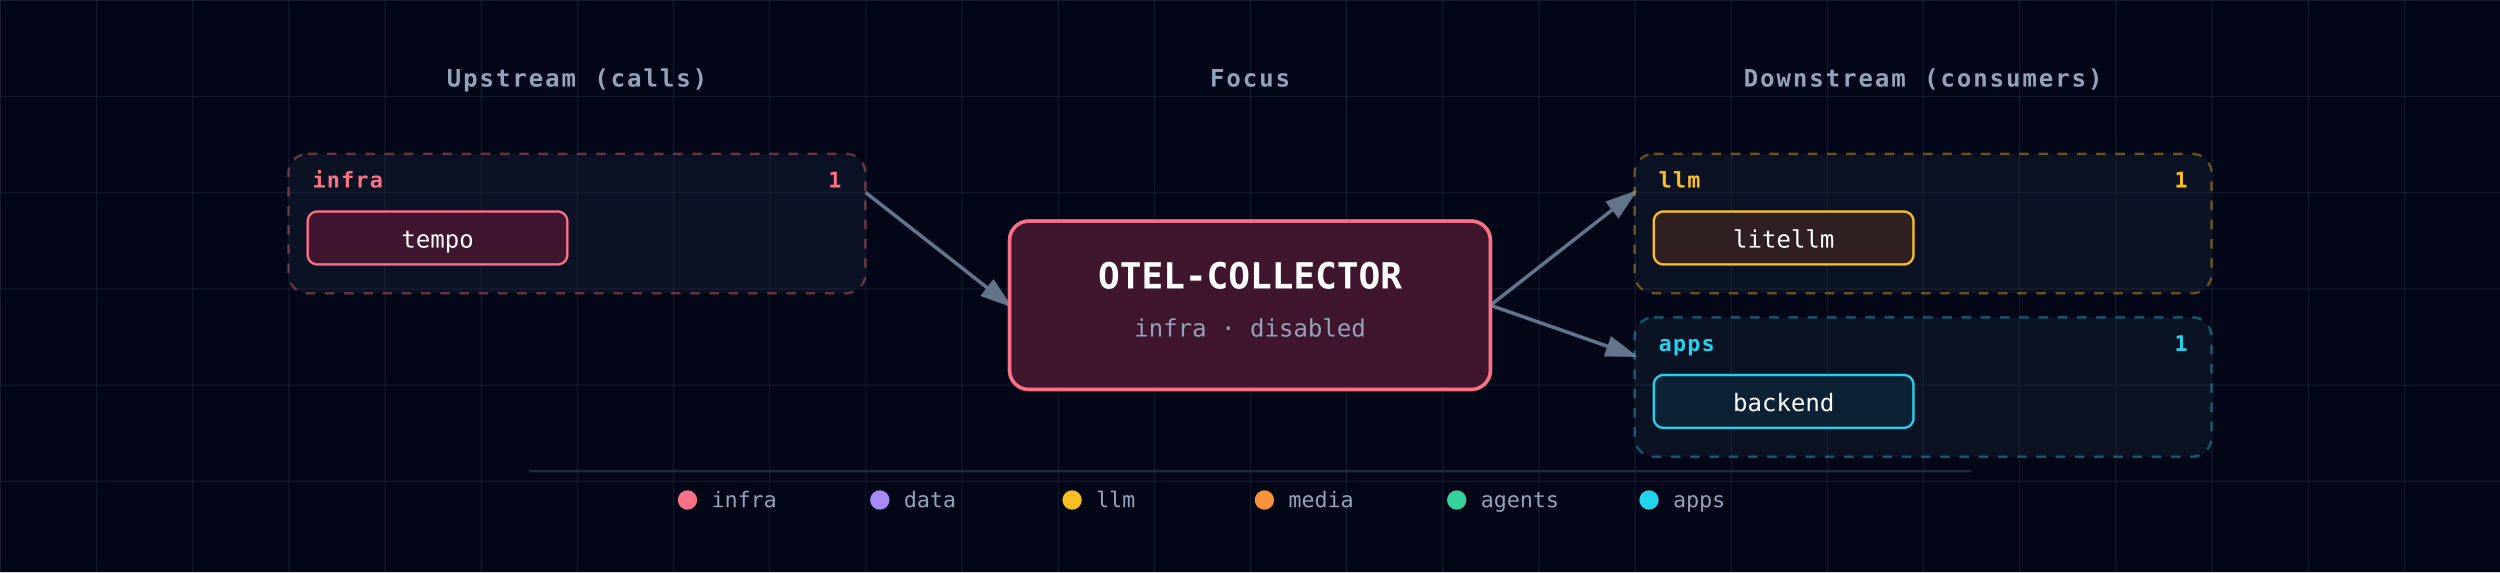
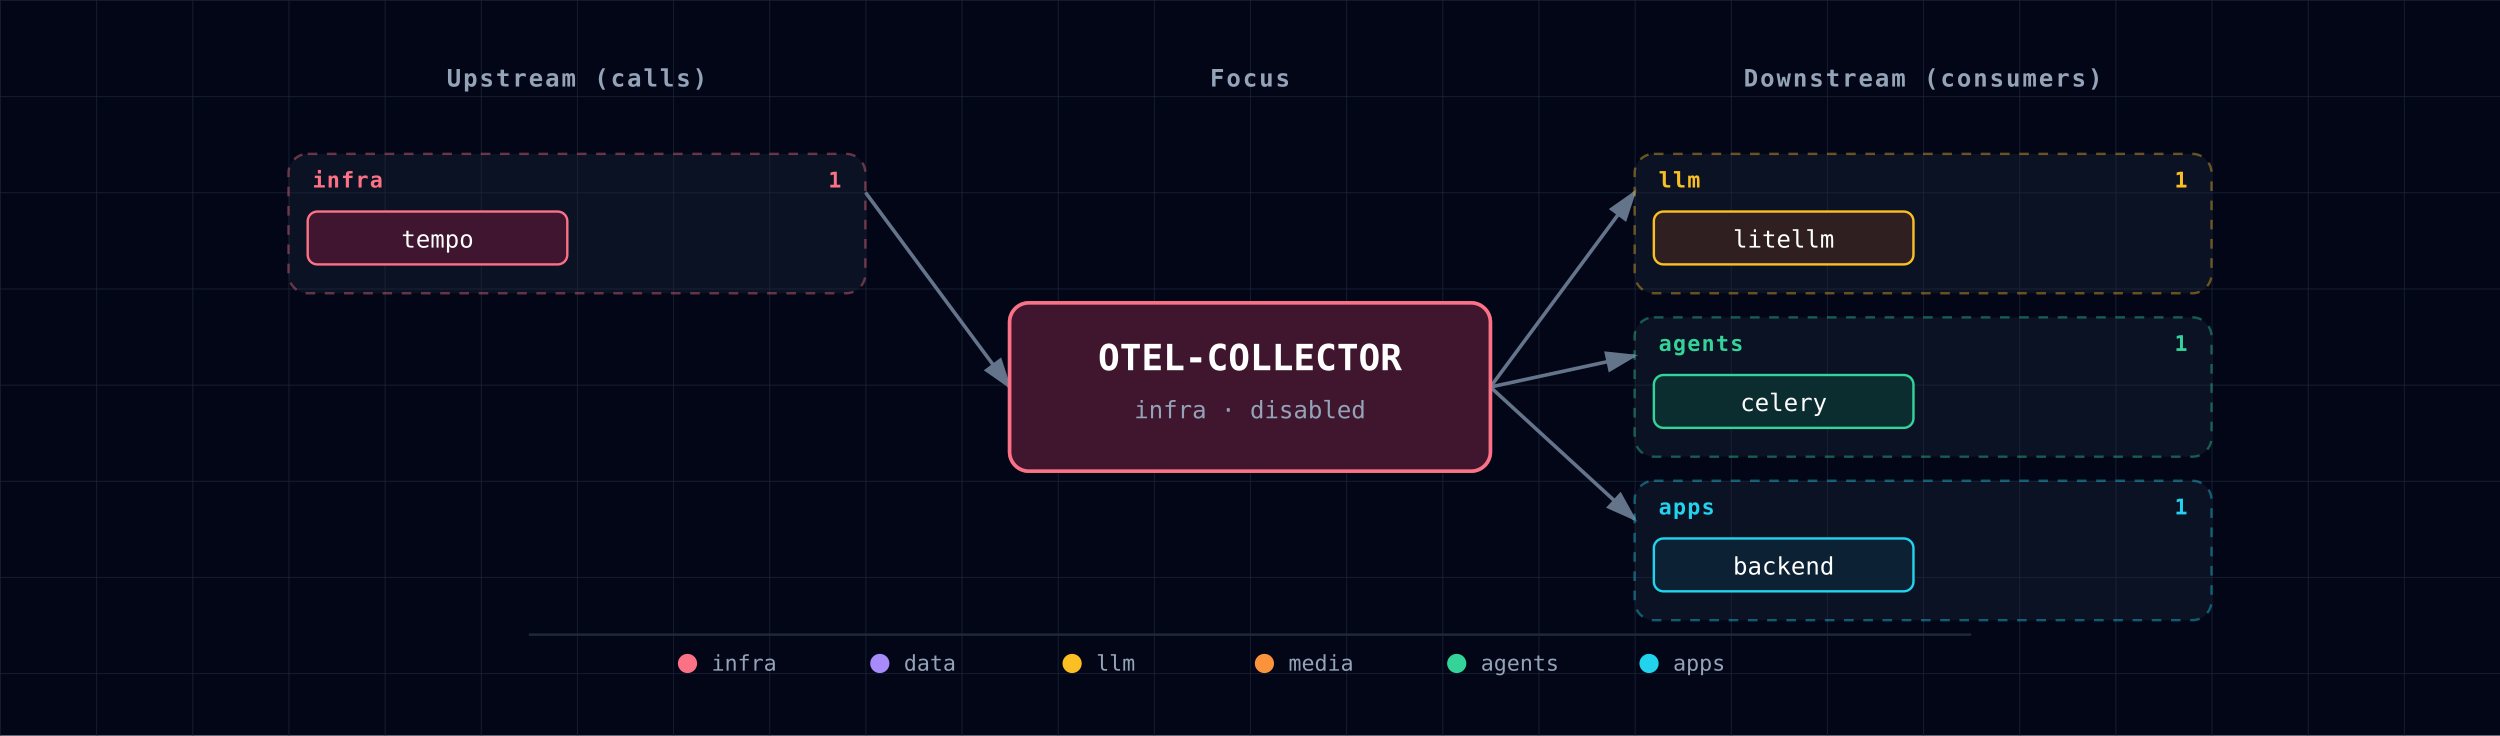
- <svg xmlns="http://www.w3.org/2000/svg" viewBox="0 0 1040 238" font-family="'JetBrains Mono', 'Fira Code', Menlo, Consolas, monospace">
+ <svg xmlns="http://www.w3.org/2000/svg" viewBox="0 0 1040 306" font-family="'JetBrains Mono', 'Fira Code', Menlo, Consolas, monospace">
  <defs>
    <pattern id="grid" width="40" height="40" patternUnits="userSpaceOnUse">
      <path d="M 40 0 L 0 0 0 40" fill="none" stroke="#1e293b" stroke-width="0.5" />
    </pattern>
    <marker id="arrowhead" markerWidth="9" markerHeight="6" refX="8" refY="3" orient="auto">
      <polygon points="0 0, 9 3, 0 6" fill="#64748b" />
    </marker>
    <filter id="focus-glow" x="-50%" y="-50%" width="200%" height="200%">
      <feGaussianBlur in="SourceAlpha" stdDeviation="6" />
      <feFlood flood-color="#fb7185" flood-opacity="0.6" />
      <feComposite in2="SourceAlpha" operator="in" />
      <feMerge>
        <feMergeNode />
        <feMergeNode in="SourceGraphic" />
      </feMerge>
    </filter>
  </defs>
-   <rect width="1040" height="238" fill="#020617" />
-   <rect width="1040" height="238" fill="url(#grid)" />
+   <rect width="1040" height="306" fill="#020617" />
+   <rect width="1040" height="306" fill="url(#grid)" />
  <text x="240" y="36" fill="#94a3b8" font-size="10" font-weight="600" text-anchor="middle" letter-spacing="0.08em">Upstream (calls)</text>
  <text x="520" y="36" fill="#94a3b8" font-size="10" font-weight="600" text-anchor="middle" letter-spacing="0.08em">Focus</text>
  <text x="800" y="36" fill="#94a3b8" font-size="10" font-weight="600" text-anchor="middle" letter-spacing="0.08em">Downstream (consumers)</text>
-   <line x1="360" y1="80" x2="420" y2="127" stroke="#64748b" stroke-width="1.5" marker-end="url(#arrowhead)" />
-   <line x1="620" y1="127" x2="680" y2="80" stroke="#64748b" stroke-width="1.5" marker-end="url(#arrowhead)" />
-   <line x1="620" y1="127" x2="680" y2="148" stroke="#64748b" stroke-width="1.5" marker-end="url(#arrowhead)" />
+   <line x1="360" y1="80" x2="420" y2="161" stroke="#64748b" stroke-width="1.5" marker-end="url(#arrowhead)" />
+   <line x1="620" y1="161" x2="680" y2="80" stroke="#64748b" stroke-width="1.5" marker-end="url(#arrowhead)" />
+   <line x1="620" y1="161" x2="680" y2="148" stroke="#64748b" stroke-width="1.5" marker-end="url(#arrowhead)" />
+   <line x1="620" y1="161" x2="680" y2="216" stroke="#64748b" stroke-width="1.5" marker-end="url(#arrowhead)" />
  <g>
    <g class="cluster">
      <rect x="120" y="64" width="240" height="58" rx="8" fill="rgba(30,41,59,0.35)" stroke="#fb7185" stroke-width="1" stroke-dasharray="4,4" stroke-opacity="0.4" />
      <text x="130" y="78" fill="#fb7185" font-size="9" font-weight="700" text-anchor="start" style="letter-spacing:0.06em;text-transform:uppercase;">infra</text>
      <text x="350" y="78" fill="#fb7185" font-size="9" font-weight="600" text-anchor="end">1</text>
    </g>
    <g>
      <rect x="128" y="88" width="108" height="22" rx="4" fill="#0f172a" />
      <rect x="128" y="88" width="108" height="22" rx="4" fill="rgba(136, 19, 55, 0.4)" stroke="#fb7185" stroke-width="1" />
      <text x="182" y="103" fill="white" font-size="10" text-anchor="middle">tempo</text>
    </g>
  </g>
  <g>
    <g class="cluster">
      <rect x="680" y="64" width="240" height="58" rx="8" fill="rgba(30,41,59,0.35)" stroke="#fbbf24" stroke-width="1" stroke-dasharray="4,4" stroke-opacity="0.4" />
      <text x="690" y="78" fill="#fbbf24" font-size="9" font-weight="700" text-anchor="start" style="letter-spacing:0.06em;text-transform:uppercase;">llm</text>
      <text x="910" y="78" fill="#fbbf24" font-size="9" font-weight="600" text-anchor="end">1</text>
    </g>
    <g>
      <rect x="688" y="88" width="108" height="22" rx="4" fill="#0f172a" />
      <rect x="688" y="88" width="108" height="22" rx="4" fill="rgba(120, 53, 15, 0.3)" stroke="#fbbf24" stroke-width="1" />
      <text x="742" y="103" fill="white" font-size="10" text-anchor="middle">litellm</text>
    </g>
    <g class="cluster">
-       <rect x="680" y="132" width="240" height="58" rx="8" fill="rgba(30,41,59,0.35)" stroke="#22d3ee" stroke-width="1" stroke-dasharray="4,4" stroke-opacity="0.4" />
-       <text x="690" y="146" fill="#22d3ee" font-size="9" font-weight="700" text-anchor="start" style="letter-spacing:0.06em;text-transform:uppercase;">apps</text>
-       <text x="910" y="146" fill="#22d3ee" font-size="9" font-weight="600" text-anchor="end">1</text>
+       <rect x="680" y="132" width="240" height="58" rx="8" fill="rgba(30,41,59,0.35)" stroke="#34d399" stroke-width="1" stroke-dasharray="4,4" stroke-opacity="0.4" />
+       <text x="690" y="146" fill="#34d399" font-size="9" font-weight="700" text-anchor="start" style="letter-spacing:0.06em;text-transform:uppercase;">agents</text>
+       <text x="910" y="146" fill="#34d399" font-size="9" font-weight="600" text-anchor="end">1</text>
    </g>
    <g>
      <rect x="688" y="156" width="108" height="22" rx="4" fill="#0f172a" />
-       <rect x="688" y="156" width="108" height="22" rx="4" fill="rgba(8, 51, 68, 0.4)" stroke="#22d3ee" stroke-width="1" />
-       <text x="742" y="171" fill="white" font-size="10" text-anchor="middle">backend</text>
+       <rect x="688" y="156" width="108" height="22" rx="4" fill="rgba(6, 78, 59, 0.4)" stroke="#34d399" stroke-width="1" />
+       <text x="742" y="171" fill="white" font-size="10" text-anchor="middle">celery</text>
+     </g>
+     <g class="cluster">
+       <rect x="680" y="200" width="240" height="58" rx="8" fill="rgba(30,41,59,0.35)" stroke="#22d3ee" stroke-width="1" stroke-dasharray="4,4" stroke-opacity="0.4" />
+       <text x="690" y="214" fill="#22d3ee" font-size="9" font-weight="700" text-anchor="start" style="letter-spacing:0.06em;text-transform:uppercase;">apps</text>
+       <text x="910" y="214" fill="#22d3ee" font-size="9" font-weight="600" text-anchor="end">1</text>
+     </g>
+     <g>
+       <rect x="688" y="224" width="108" height="22" rx="4" fill="#0f172a" />
+       <rect x="688" y="224" width="108" height="22" rx="4" fill="rgba(8, 51, 68, 0.4)" stroke="#22d3ee" stroke-width="1" />
+       <text x="742" y="239" fill="white" font-size="10" text-anchor="middle">backend</text>
    </g>
  </g>
  <g class="focus" filter="url(#focus-glow)">
-     <rect x="420" y="92" width="200" height="70" rx="8" fill="#0f172a" />
-     <rect x="420" y="92" width="200" height="70" rx="8" fill="rgba(136, 19, 55, 0.4)" stroke="#fb7185" stroke-width="1.5" />
-     <text x="520" y="120" fill="white" font-size="15" font-weight="700" text-anchor="middle">OTEL-COLLECTOR</text>
-     <text x="520" y="140" fill="#94a3b8" font-size="10" text-anchor="middle">infra · disabled</text>
+     <rect x="420" y="126" width="200" height="70" rx="8" fill="#0f172a" />
+     <rect x="420" y="126" width="200" height="70" rx="8" fill="rgba(136, 19, 55, 0.4)" stroke="#fb7185" stroke-width="1.5" />
+     <text x="520" y="154" fill="white" font-size="15" font-weight="700" text-anchor="middle">OTEL-COLLECTOR</text>
+     <text x="520" y="174" fill="#94a3b8" font-size="10" text-anchor="middle">infra · disabled</text>
  </g>
  <g class="legend">
-     <line x1="220" y1="196" x2="820" y2="196" stroke="#1e293b" stroke-width="1" />
-     <circle cx="286" cy="208" r="4" fill="#fb7185" />
-     <text x="296" y="211" fill="#94a3b8" font-size="9" font-weight="400" text-anchor="start">infra</text>
-     <circle cx="366" cy="208" r="4" fill="#a78bfa" />
-     <text x="376" y="211" fill="#94a3b8" font-size="9" font-weight="400" text-anchor="start">data</text>
-     <circle cx="446" cy="208" r="4" fill="#fbbf24" />
-     <text x="456" y="211" fill="#94a3b8" font-size="9" font-weight="400" text-anchor="start">llm</text>
-     <circle cx="526" cy="208" r="4" fill="#fb923c" />
-     <text x="536" y="211" fill="#94a3b8" font-size="9" font-weight="400" text-anchor="start">media</text>
-     <circle cx="606" cy="208" r="4" fill="#34d399" />
-     <text x="616" y="211" fill="#94a3b8" font-size="9" font-weight="400" text-anchor="start">agents</text>
-     <circle cx="686" cy="208" r="4" fill="#22d3ee" />
-     <text x="696" y="211" fill="#94a3b8" font-size="9" font-weight="400" text-anchor="start">apps</text>
+     <line x1="220" y1="264" x2="820" y2="264" stroke="#1e293b" stroke-width="1" />
+     <circle cx="286" cy="276" r="4" fill="#fb7185" />
+     <text x="296" y="279" fill="#94a3b8" font-size="9" font-weight="400" text-anchor="start">infra</text>
+     <circle cx="366" cy="276" r="4" fill="#a78bfa" />
+     <text x="376" y="279" fill="#94a3b8" font-size="9" font-weight="400" text-anchor="start">data</text>
+     <circle cx="446" cy="276" r="4" fill="#fbbf24" />
+     <text x="456" y="279" fill="#94a3b8" font-size="9" font-weight="400" text-anchor="start">llm</text>
+     <circle cx="526" cy="276" r="4" fill="#fb923c" />
+     <text x="536" y="279" fill="#94a3b8" font-size="9" font-weight="400" text-anchor="start">media</text>
+     <circle cx="606" cy="276" r="4" fill="#34d399" />
+     <text x="616" y="279" fill="#94a3b8" font-size="9" font-weight="400" text-anchor="start">agents</text>
+     <circle cx="686" cy="276" r="4" fill="#22d3ee" />
+     <text x="696" y="279" fill="#94a3b8" font-size="9" font-weight="400" text-anchor="start">apps</text>
  </g>
</svg>
